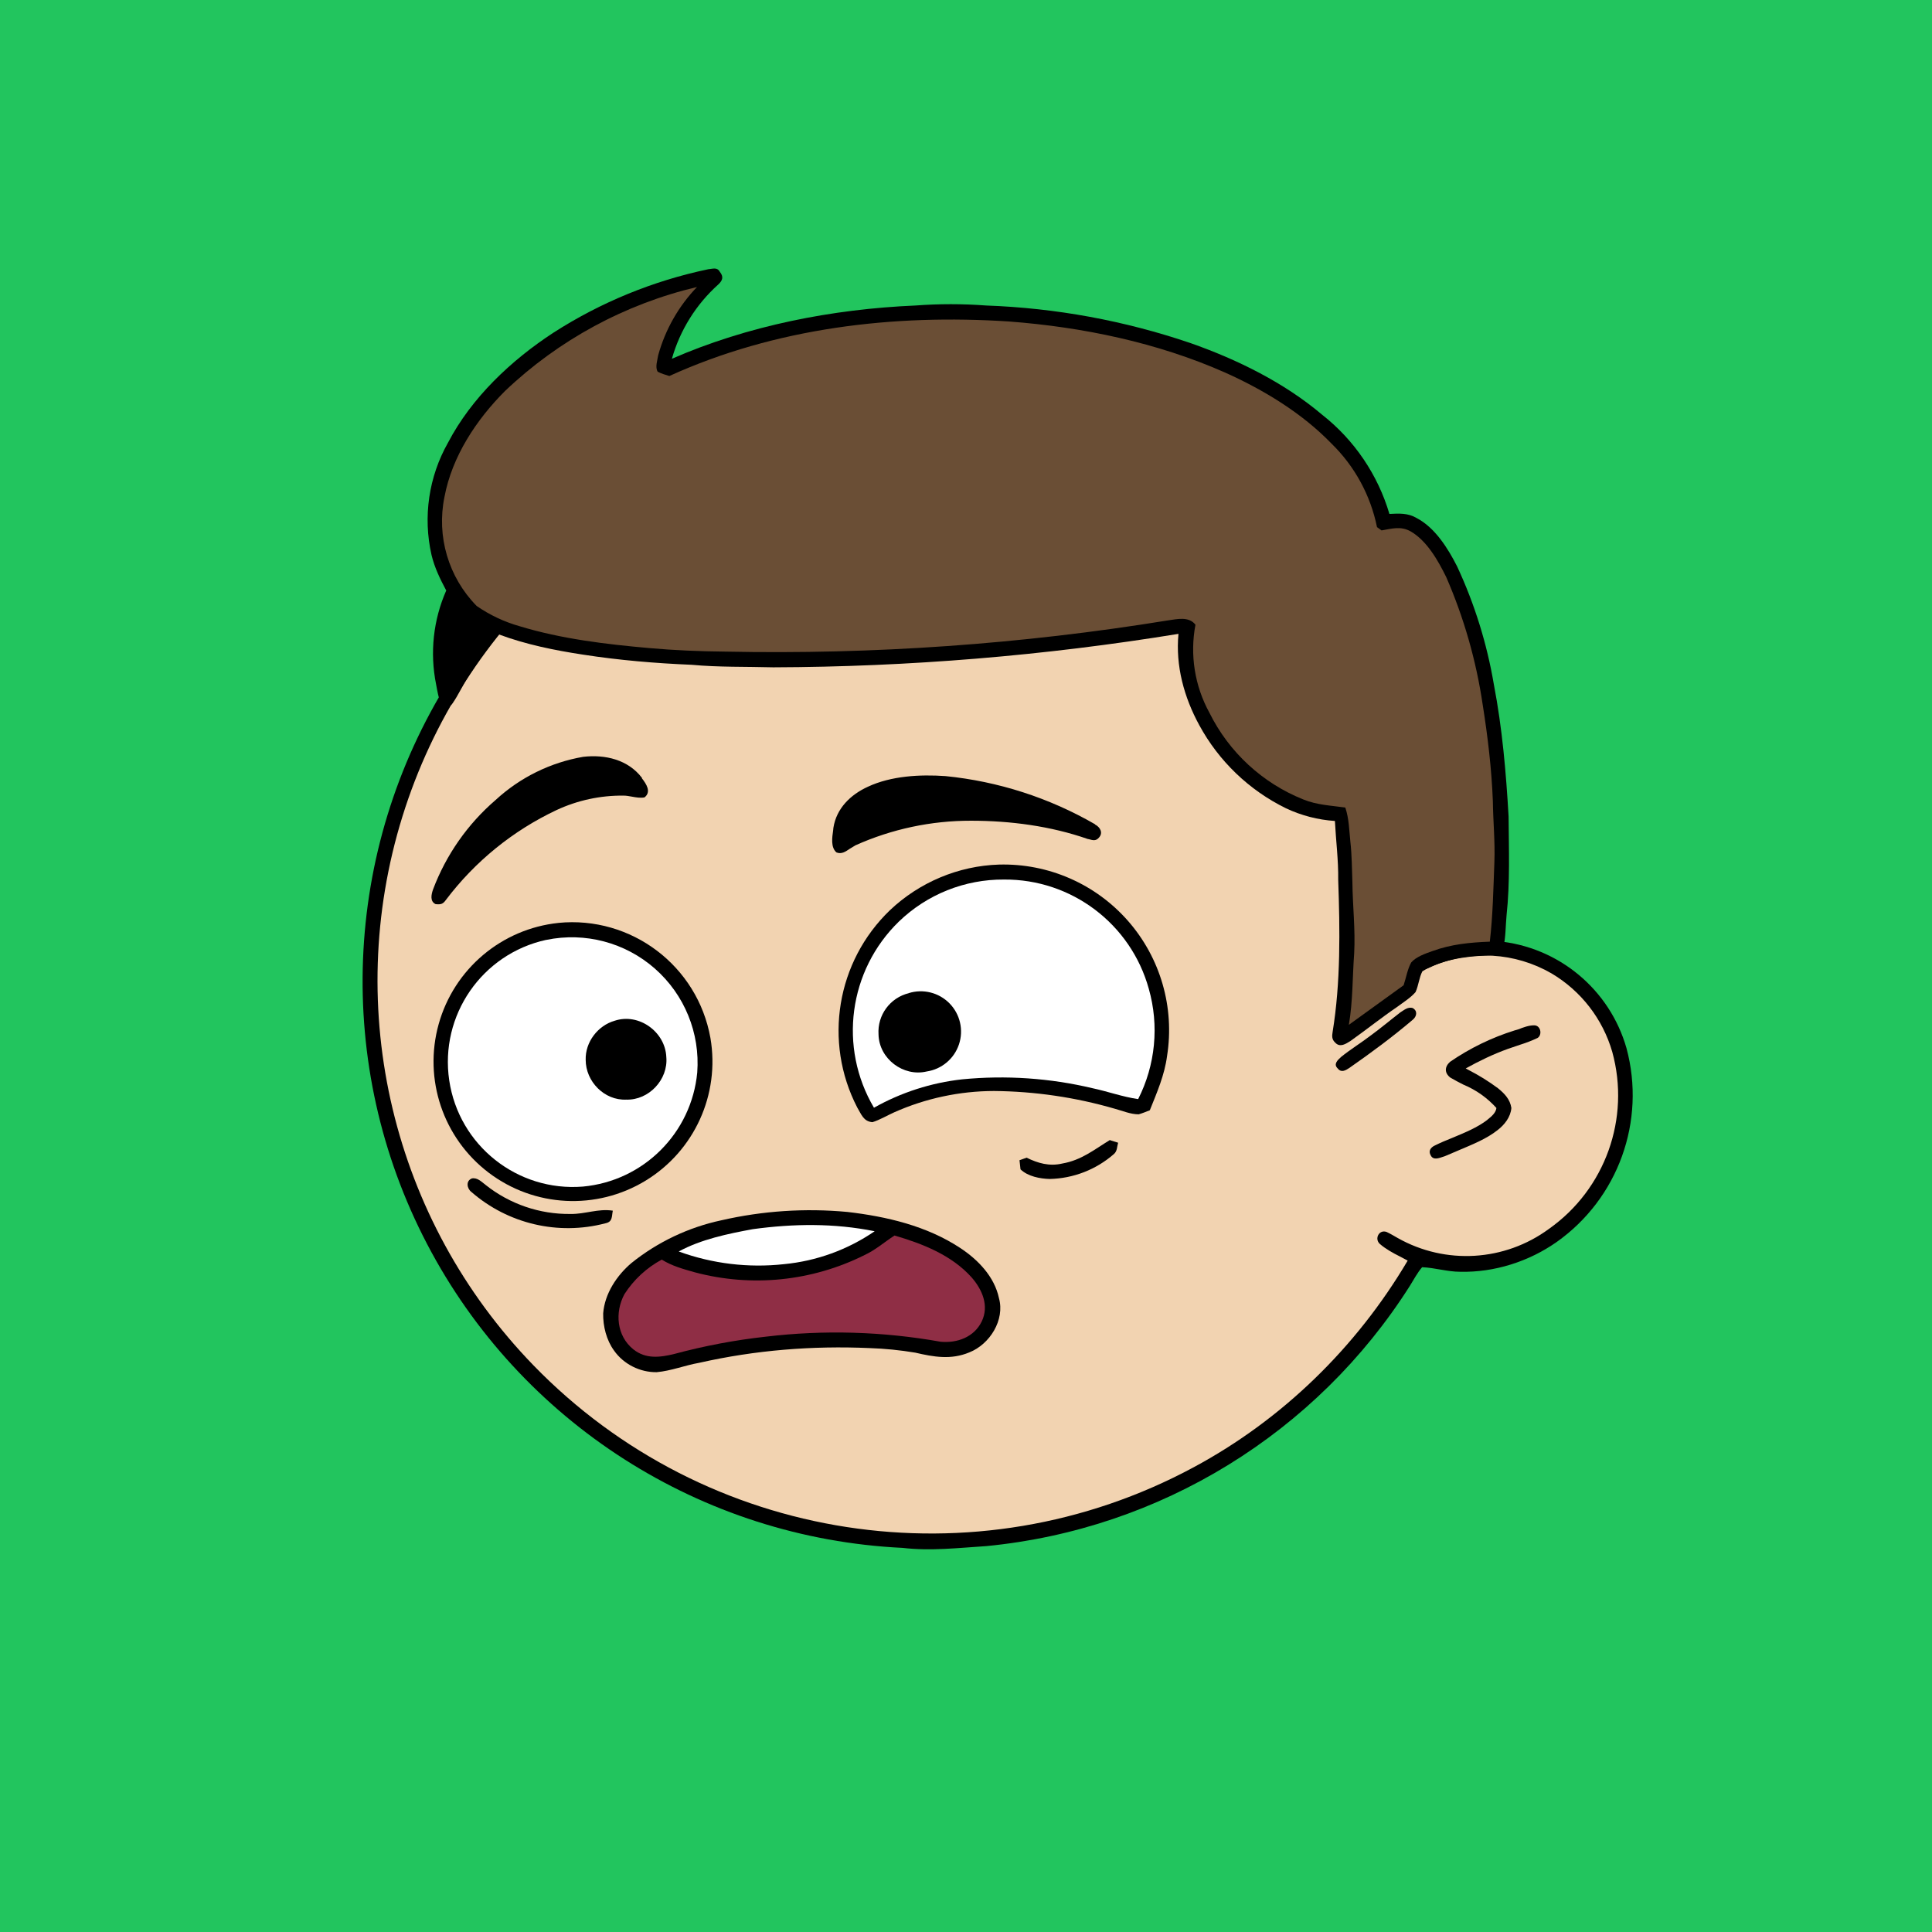
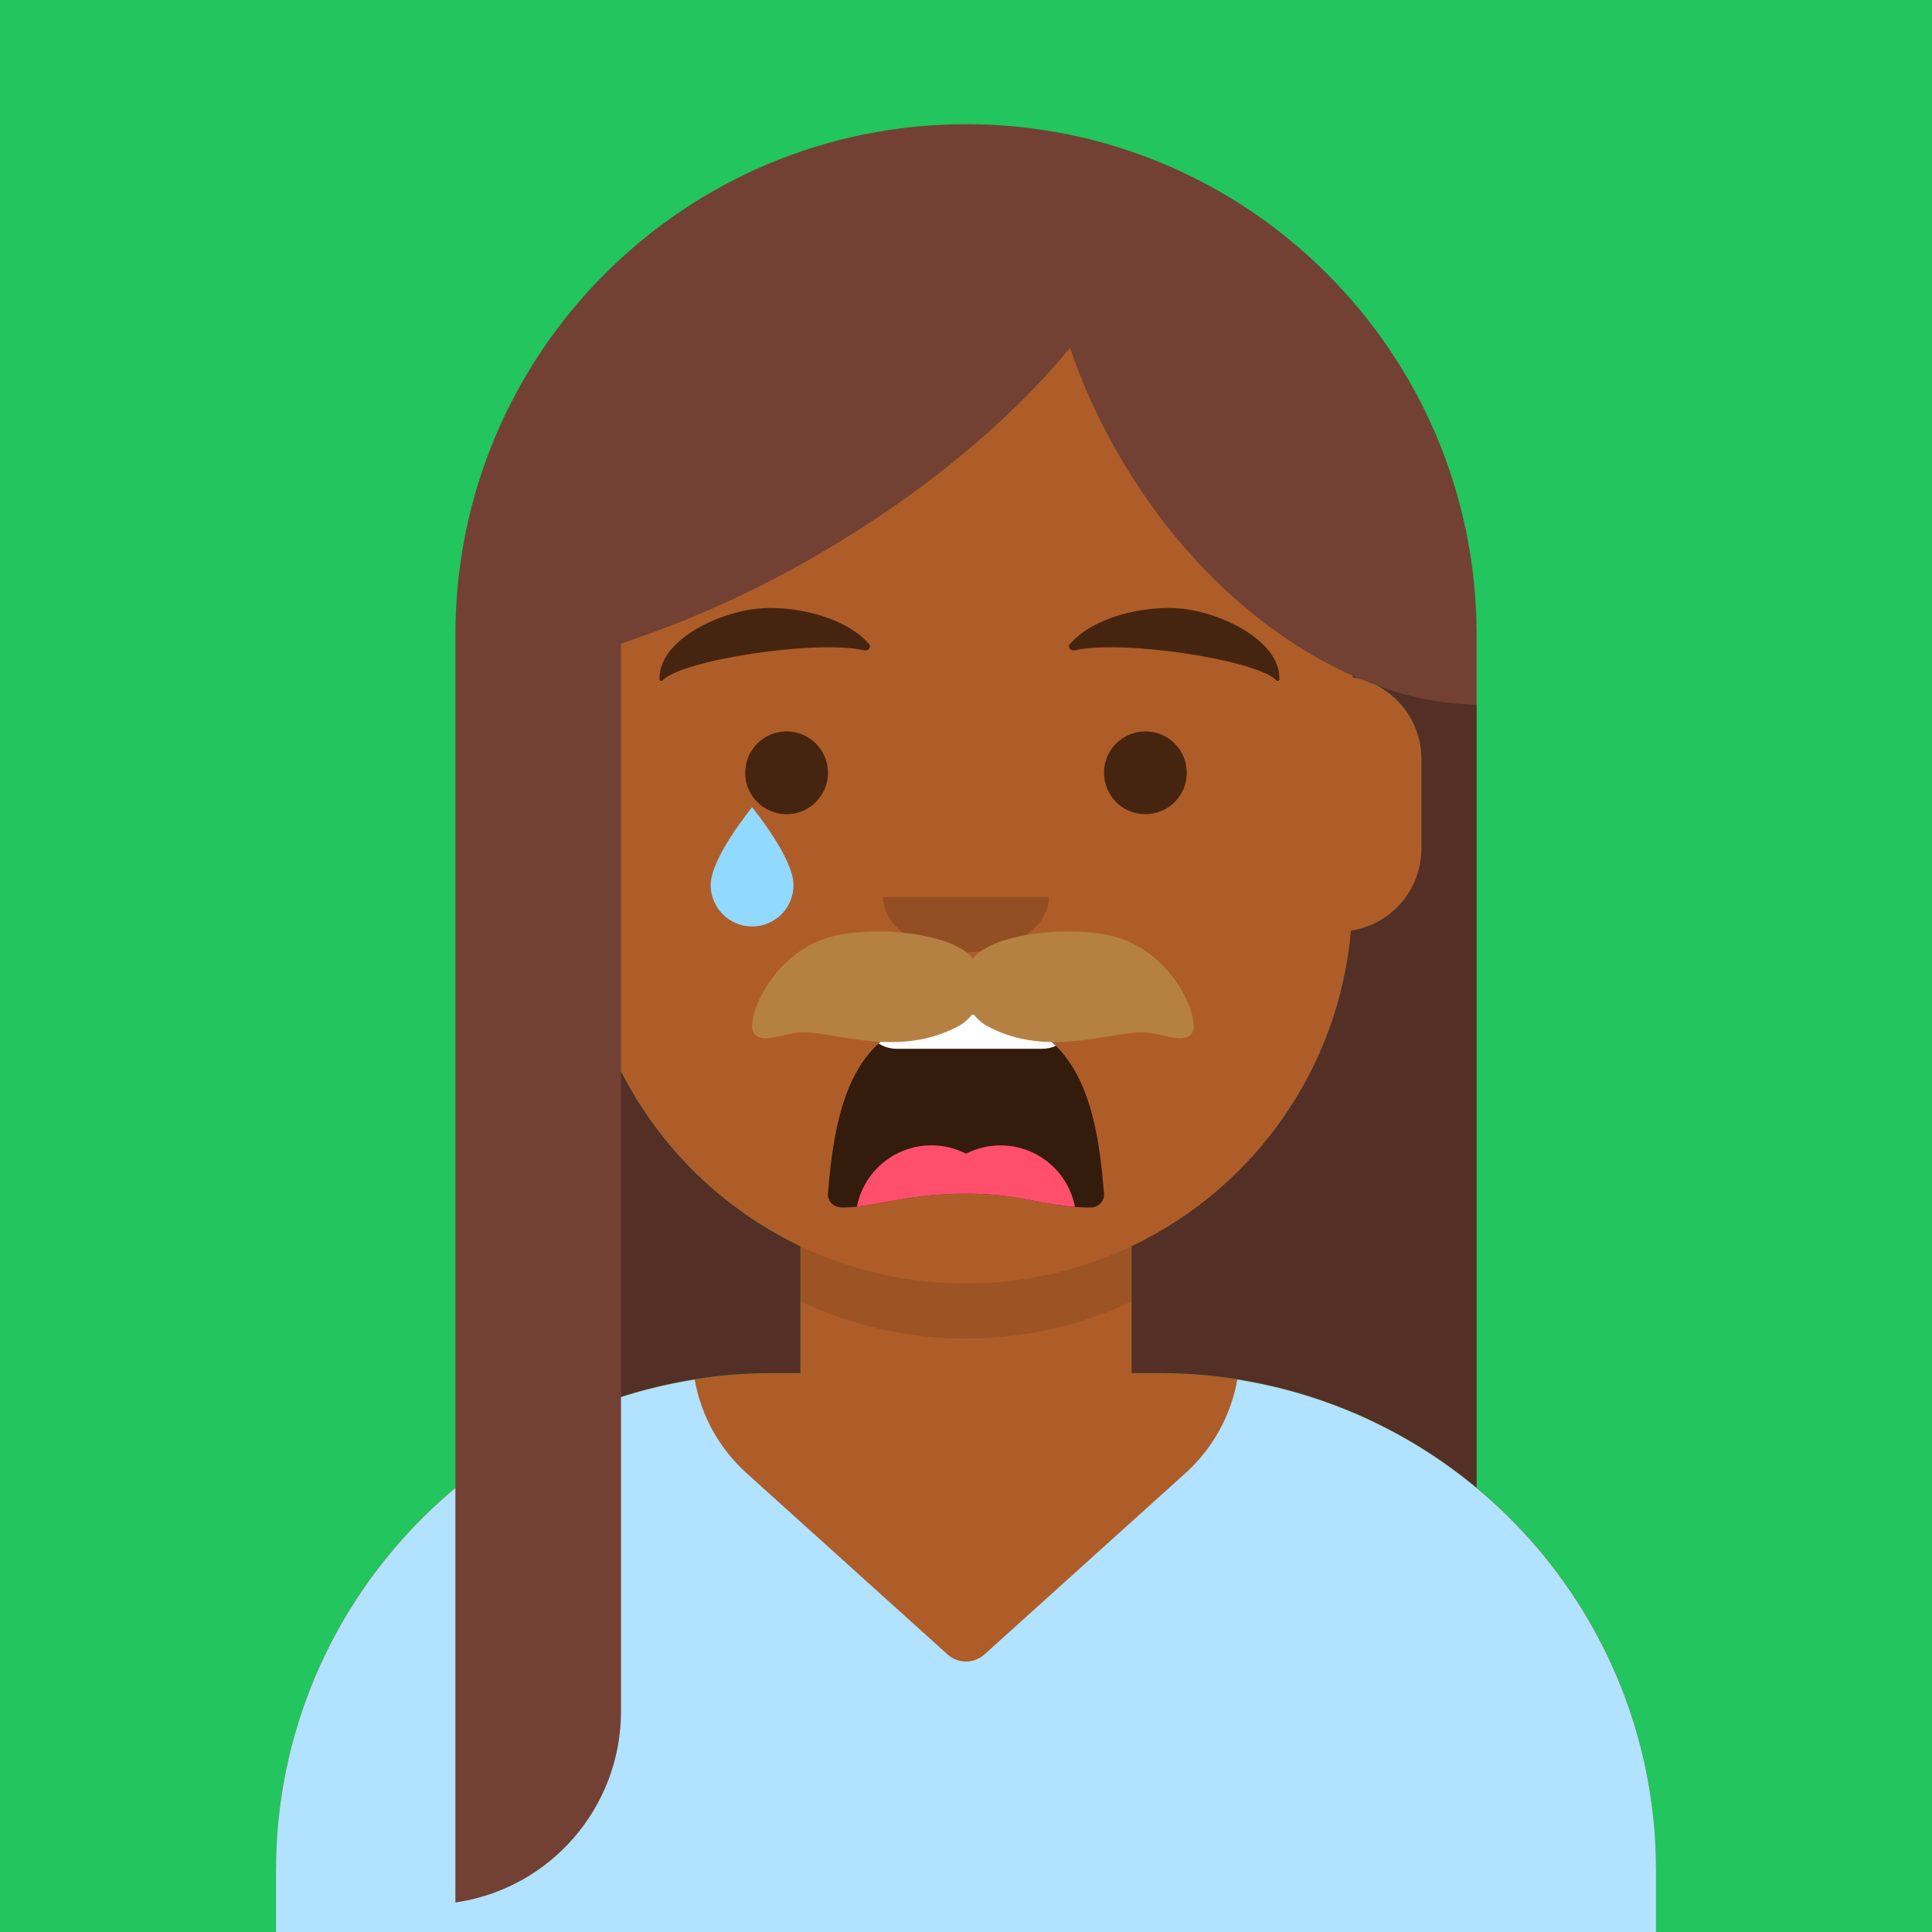
- <svg xmlns="http://www.w3.org/2000/svg" viewBox="0 0 762 762" fill="none" shape-rendering="auto">
+ <svg xmlns="http://www.w3.org/2000/svg" viewBox="0 0 280 280" fill="none" shape-rendering="auto">
  <mask id="viewboxMask">
-     <rect width="762" height="762" rx="0" ry="0" x="0" y="0" fill="#fff" />
+     <rect width="280" height="280" rx="0" ry="0" x="0" y="0" fill="#fff" />
  </mask>
  <g mask="url(#viewboxMask)">
-     <rect fill="#22c55e" width="762" height="762" x="0" y="0" />
-     <path d="M396 164.8a224.8 224.8 0 0 1 104.8 42.4c6.2 4.9 12.5 9.4 18 15a225.4 225.4 0 0 1 71.8 149 58.5 58.5 0 0 1 50.9 42.2 71 71 0 0 1-27.6 76.5c-11 7.7-24.5 12-38 11.7-5 0-10-1.6-15-1.8-1.9 2.2-3.3 4.9-4.8 7.3A223.3 223.3 0 0 1 389 609.8c-11 .7-21.9 2-33 .7a223.7 223.7 0 0 1-178.8-342.3A223.4 223.4 0 0 1 352 163.5c14.6-1.4 29.4-.3 44 1.3Z" fill="#000" />
-     <path fill-rule="evenodd" clip-rule="evenodd" d="M498.8 213.2A216 216 0 0 0 363 169c-13-.2-26.2 1.6-39 4a218 218 0 0 0-113.6 365.5 218.5 218.5 0 0 0 260.4 40.2c35-18.8 64.2-47.3 84.4-81.5l-3-1.6c-2.8-1.4-5.7-3-8-5-2.2-2-.3-5.8 2.7-4.7 1.5.7 3 1.6 4.4 2.4a55 55 0 0 0 59.6-3.6 64.5 64.5 0 0 0 25-69.8 53.1 53.1 0 0 0-24-31 52.6 52.6 0 0 0-47-2.8c-1.6.8-3.4 1.5-5 1.3-2.5-.2-2.8-4.2-.6-5.2 8-4 16.5-5.6 25.4-6.4a217 217 0 0 0-72-146.4c-4.4-4-8.7-8.1-13.9-11.3Zm107.6 196.2c2-1.2 1.3-5.1-1.4-5-2 0-4.2.8-6.2 1.6l-1.4.4a95.1 95.1 0 0 0-25.5 12.4c-2.2 2-2.2 4.4.1 6.2a92 92 0 0 0 5.2 2.8 36 36 0 0 1 13 9.2c-.2 1.9-2 3.4-3.4 4.5l-.2.2c-3.9 3-8.8 5-13.6 7-2.5 1-4.9 2-7.1 3.1-1.7.8-2.6 2.2-1.6 3.9 1 2 3.2 1.1 5 .5l.6-.2 5.4-2.3c5.4-2.3 11-4.5 15.4-8 2.7-2.1 5.1-5.1 5.4-8.7-.5-3.4-2.7-5.7-5.3-7.8a83 83 0 0 0-11.6-7.2l-1.1-.6c5.4-3 10.8-5.6 16.6-7.7l5-1.7a52 52 0 0 0 6.7-2.6Z" fill="#f2d3b1" />
-     <g transform="translate(-161 -83)">
-       <path d="M555 424a65.3 65.3 0 0 1 66.3 75.5c-1 7.6-4 14.4-6.8 21.4-1.5.6-3 1.2-4.4 1.6-3.2 0-6.4-1.4-9.4-2.2a176.2 176.2 0 0 0-47.7-7 97.3 97.3 0 0 0-39.3 8.4c-2.9 1.3-5.7 3-8.6 3.9-3.6-.3-4.4-3.2-6-5.8A65.9 65.9 0 0 1 512 442c11.6-11 27-17.5 43-18Z" fill="#000" />
-       <path d="M557 429.9a58.8 58.8 0 0 1 57.1 43.1 59.9 59.9 0 0 1-4.2 43.5c-6.2-.9-11.9-3-18-4.3a156.5 156.5 0 0 0-51.4-3.5 91.3 91.3 0 0 0-34.8 11.2 59.9 59.9 0 0 1 9.8-73.4 59.1 59.1 0 0 1 41.5-16.6Z" fill="#fff" />
-       <path d="M381.2 447a55.4 55.4 0 0 1 60 45.4 55 55 0 1 1-59.9-45.4Z" fill="#000" />
-       <path d="M376.5 453.7A49.6 49.6 0 0 1 436 506a49.9 49.9 0 0 1-45.1 45 49.3 49.3 0 0 1-14.5-97.3Z" fill="#fff" />
-       <path d="M519.4 474.7a15.9 15.9 0 1 1 7.1 30.9c-9.2 2.2-18.8-5-19-14.6a15.7 15.7 0 0 1 12-16.3ZM403.4 485.6c9.6-3.2 20 4.4 20.4 14.3.8 8.9-6.9 17.1-15.8 16.8-8.6.4-16-7.1-16-15.7-.2-7 4.8-13.5 11.4-15.4ZM598.8 532.7l3.2 1c-.5 1.7-.3 3.3-1.7 4.5A39.8 39.8 0 0 1 575 548c-3.8-.1-8.6-1-11.5-3.8l-.4-3.6 2.8-1c4.5 2.2 9 3.5 14.1 2.3 7.5-1.3 12.6-5.5 18.8-9.3ZM347 547.8c2.3-.5 4 1.4 5.6 2.6a52.7 52.7 0 0 0 33.4 11.4c5.8.1 10.9-2.2 16.7-1.3-.5 2.4 0 4.4-3 5a58 58 0 0 1-52.8-12.4c-1.8-1.4-2.2-4.4.2-5.3Z" fill="#000" />
+     <rect fill="#22c55e" width="280" height="280" x="0" y="0" />
+     <g transform="translate(8)">
+       <path d="M132 36a56 56 0 0 0-56 56v6.17A12 12 0 0 0 66 110v14a12 12 0 0 0 10.3 11.88 56.04 56.04 0 0 0 31.7 44.73v18.4h-4a72 72 0 0 0-72 72v9h200v-9a72 72 0 0 0-72-72h-4v-18.39a56.04 56.04 0 0 0 31.7-44.73A12 12 0 0 0 198 124v-14a12 12 0 0 0-10-11.83V92a56 56 0 0 0-56-56Z" fill="#ae5d29" />
+       <path d="M108 180.61v8a55.79 55.79 0 0 0 24 5.39c8.59 0 16.73-1.93 24-5.39v-8a55.79 55.79 0 0 1-24 5.39 55.79 55.79 0 0 1-24-5.39Z" fill="#000" fill-opacity=".1" />
+       <g transform="translate(0 170)">
+         <path d="M92.68 29.94A72.02 72.02 0 0 0 32 101.05V110h200v-8.95a72.02 72.02 0 0 0-60.68-71.11 23.87 23.87 0 0 1-7.56 13.6l-29.08 26.23a4 4 0 0 1-5.36 0l-29.08-26.23a23.87 23.87 0 0 1-7.56-13.6Z" fill="#b1e2ff" />
+       </g>
+       <g transform="translate(78 134)">
+         <path fill-rule="evenodd" clip-rule="evenodd" d="M34 38.86C35.14 24.88 38.24 13.01 54 13c15.76 0 18.92 11.94 20 26 .08 1.12-.83 2-1.96 2-6.69 0-9.37-2-18.05-2-8.7 0-13.24 2-17.9 2-1.15 0-2.2-.74-2.1-2.14Z" fill="#000" fill-opacity=".7" />
+         <path d="M67.02 17.57c-.61.28-1.3.43-2.02.43H44c-.98 0-1.9-.28-2.67-.77C44.23 14.57 48.28 13 54 13c5.95 0 10.1 1.7 13.02 4.57Z" fill="#fff" />
+         <path d="M69.8 40.92a44.2 44.2 0 0 1-5.54-.82c-2.73-.53-5.65-1.1-10.27-1.1-5.02 0-8.66.66-11.74 1.23-1.45.26-2.77.5-4.06.65A11 11 0 0 1 54 33.2a11 11 0 0 1 15.8 7.72Z" fill="#FF4F6D" />
+       </g>
+       <g transform="translate(104 122)">
+         <path fill-rule="evenodd" clip-rule="evenodd" d="M16 8c0 4.42 5.37 8 12 8s12-3.58 12-8" fill="#000" fill-opacity=".16" />
+       </g>
+       <g transform="translate(76 90)">
+         <path d="M25 27s-6 7.27-6 11.27a6 6 0 1 0 12 0c0-4-6-11.27-6-11.27Z" fill="#92D9FF" />
+         <path d="M36 22a6 6 0 1 1-12 0 6 6 0 0 1 12 0ZM88 22a6 6 0 1 1-12 0 6 6 0 0 1 12 0Z" fill="#000" fill-opacity=".6" />
+       </g>
+       <g transform="translate(76 82)">
+         <path d="M26.55 6.15c-5.8.27-15.2 4.49-14.96 10.34.01.18.3.27.43.12 2.76-2.96 22.32-5.95 29.2-4.36.64.14 1.12-.48.72-.93-3.43-3.85-10.2-5.43-15.4-5.18ZM86.45 6.15c5.8.27 15.2 4.49 14.96 10.34-.01.18-.3.27-.43.12-2.76-2.96-22.32-5.95-29.2-4.36-.64.14-1.12-.48-.72-.93 3.43-3.85 10.2-5.43 15.4-5.18Z" fill-rule="evenodd" clip-rule="evenodd" fill="#000" fill-opacity=".6" />
+       </g>
+       <g transform="translate(-1)">
+         <path d="M157 180.61V199h4a71.7 71.7 0 0 1 46 16.6V92a74 74 0 0 0-148 0v183.72A28 28 0 0 0 83 248v-45.58a71.95 71.95 0 0 1 22-3.42h4v-18.39a56.24 56.24 0 0 1-26-25.36V93.27a150 150 0 0 0 28.34-12.77c15.4-8.9 28.1-19.56 36.73-30.1 1.76 5.2 4.1 10.4 7.04 15.48 8.78 15.2 21.12 26.35 33.9 32.04v.25c.4.06.8.15 1.18.26.77.32 1.55.62 2.33.9A12 12 0 0 1 199 110v13a12 12 0 0 1-10.22 11.87A56.03 56.03 0 0 1 157 180.6Z" fill="#724133" />
+         <path d="M157 199v-18.39a56.03 56.03 0 0 0 31.8-45.74A12 12 0 0 0 199 123v-13a12 12 0 0 0-6.5-10.66 44.57 44.57 0 0 0 14.5 2.8v113.47A71.7 71.7 0 0 0 161 199h-4ZM83 202.42v-47.17a56.24 56.24 0 0 0 26 25.36V199h-4c-7.67 0-15.07 1.2-22 3.42ZM189 97.92v.25c.4.06.8.15 1.18.26l-1.18-.51Z" fill="#000" fill-opacity=".27" />
+       </g>
+       <g transform="translate(49 72)">
+         <path d="M84 66.94c-2.5-3.34-12.27-4.75-19.28-3.48-9.65 1.76-13.74 12.3-12.5 14.22.77 1.2 2.48.8 4.26.38.8-.2 1.64-.38 2.4-.43 1.48-.09 3.34.22 5.44.57 4.98.82 11.37 1.88 17.63-1.51A6.04 6.04 0 0 0 84 74.84a6.04 6.04 0 0 0 2.05 1.85c6.25 3.39 12.64 2.33 17.62 1.5 2.1-.34 3.96-.65 5.45-.56.76.05 1.59.24 2.4.43 1.78.41 3.49.81 4.26-.38 1.24-1.91-2.85-12.46-12.5-14.22-7.02-1.27-16.78.14-19.28 3.48Z" fill="#b58143" />
+       </g>
+       <g transform="translate(62 42)" />
    </g>
-     <g transform="translate(-161 -83)">
-       <path d="M414.2 389.8c-5.5-7.2-14.5-9.3-23.2-8.3a68 68 0 0 0-34.5 17 87.2 87.2 0 0 0-24.7 35.3c-.7 2-1.3 4.7 1 5.8 2.1.2 2.9 0 4.1-1.7a117.4 117.4 0 0 1 43.6-35.4 61 61 0 0 1 26.5-5.7c1 0 2.1.2 3.2.4 1.7.3 3.3.6 5 .3 2.8-2.2.7-5.3-1-7.5v-.2ZM592.9 408.1a147.2 147.2 0 0 0-59-19c-10-.7-21.4-.1-30.6 4.2-6.8 3.1-12.4 8.5-13.6 16.2l-.1 1c-.4 2.8-1 6.7 1.3 8.7 2 .8 3.6-.3 5.2-1.4l2.3-1.4a111 111 0 0 1 45.6-9.7c15.5 0 31.4 2.1 46 7.2l.5.1c1.5.4 2.7.8 3.9-.6 1.8-1.9.5-4.2-1.5-5.2Z" fill="#000" />
-     </g>
-     <g transform="translate(-161 -83)">
-       <path d="M495.2 561c15.5 1.8 31.3 5.5 44.5 14.2 7 4.6 13.5 11.3 15.3 19.8 2.4 8.6-3.6 18.2-11.7 21.4-7.2 3-14 1.8-21.3.1-6-1-12-1.6-18-1.8-22.6-1-45.1.8-67.2 5.8-5.7 1-11.1 3.2-16.8 3.7-6.5.1-13-3.1-16.8-8.5-3-4.1-4.4-9.6-4.3-14.7.6-7.8 5.4-15 11.2-19.9a85 85 0 0 1 35.4-16.8 157 157 0 0 1 49.7-3.3Z" fill="#000" />
-       <path d="M506 568.6a76 76 0 0 1-35.8 13 92 92 0 0 1-41.5-5c8.8-4.8 19.4-7 29.2-8.8 16.1-2.2 32.1-2.4 48 .8Z" fill="#fff" />
-       <path d="M513.8 570.3c11 3.2 22.5 7.7 30.4 16.5 4.2 4.8 7 11.2 4 17.4-3 6.2-9.7 8.6-16.2 8a234.4 234.4 0 0 0-69-2 239.8 239.8 0 0 0-36 6.8c-5.7 1.4-11.3 2.1-16.2-1.8-6.6-5.3-7.4-14.6-3.5-21.8a40.2 40.2 0 0 1 14.7-13.6c4 2.5 8.4 3.7 13 5a95 95 0 0 0 67-6.8c4.3-2 7.8-5.1 11.8-7.7Z" fill="#8F2E45" />
-     </g>
-     <g transform="translate(-161 -83)" />
-     <g transform="translate(-161 -83)" />
-     <g transform="translate(-161 -83)">
-       <g fill="#000">
-         <path d="M440.2 189.2c1.8-.1 3.6-1 4.7 1 1.6 2 1.1 3.4-.6 5a62.2 62.2 0 0 0-18.3 29.3c30-13.1 63.4-19.6 96-21 9.4-.7 18.6-.7 28 0a281 281 0 0 1 80.5 14.8c18.5 6.5 37 15.6 52 28.3a77.8 77.8 0 0 1 26.5 39.1c3.8-.2 7.3-.4 10.7 1.6 7.3 3.8 12.4 12 16 19.1a182.4 182.4 0 0 1 14.5 46.6c3.3 17.2 4.8 34.6 5.8 52 .1 13 .6 26.1-.8 39-.4 4.3-.3 8.7-1.3 12.9-1 3-4.4 2.7-6.9 3-8.3.3-17.8 1.7-25 6.2-1.3 2.5-1.5 5.6-2.7 8.2-2 2.3-4.8 4-7.2 5.8-6.3 4.3-12.3 9.1-18.5 13.5-1.8 1.1-4.1 2.7-6 .6-1.3-1.2-1.3-2.5-1-4.2 3.2-19.6 2.9-40.2 2.2-60 .1-7.8-.9-15.4-1.3-23.2a53.7 53.7 0 0 1-19.3-5A77.9 77.9 0 0 1 634 369c-6-11-9.4-23.4-8.2-36A1013.5 1013.5 0 0 1 466 346.2c-10.8-.3-21.5 0-32.2-1-14.4-.6-28.6-1.8-42.8-4-11.2-1.7-22.6-4-33.3-8-4.9 5-8 10.7-11.9 16.5-2.3 3.5-4 7.4-6.3 10.7-1 1.6-3.2 1.8-4.4.3-1.2-2.3-1.6-5.2-2.1-7.8a61.6 61.6 0 0 1 4-37c-2.4-4.5-4.6-9-5.8-14a62 62 0 0 1 6.5-44.3c9.3-17.8 24.9-32.5 41.6-43.4a182.2 182.2 0 0 1 61-25Z" />
-         <path d="M340.5 321.2c3.1 4.3 7.2 7.2 11.8 9.7-5 6.6-9.6 13.5-14 20.5-1.2-9-1.5-17.8 1.2-26.6l1-3.6ZM718.2 480.6c2 1.1 1.6 3.3 0 4.6-8 6.8-16.4 13-25 19-1.5 1-3.2 2-4.6.2-1.8-1.7 0-3.3 1.3-4.5 3.7-3 7.8-5.5 11.6-8.4 4-2.9 7.9-6.2 11.8-9.2 1.6-1 3-2.3 5-1.7Z" />
-       </g>
-       <path d="M436 196.1a63 63 0 0 0-15.4 27c-.3 2-1.3 4.7-.2 6.5 1.5.8 3 1.2 4.6 1.7 41.8-19 88.5-24.5 134-21.5 29 2.2 58.4 8.3 85.1 20.1 15.2 6.8 30.4 16 42 28a63.7 63.7 0 0 1 18 33l1.8 1.3c4.1-.7 7.6-1.8 11.5.4 6.4 3.7 10.8 11.5 14 18a198.7 198.7 0 0 1 14.4 50.4c2 12.6 3.5 25.3 4 38 .1 8 .9 16 .6 24-.4 10.5-.6 21-1.8 31.4-7.8.3-15.2 1-22.6 3.7-2.8 1-6.4 2.2-8.4 4.5-1.5 2.7-2 6-3 9L693 487.2c1.6-9.3 1.4-18.7 2.1-28.2.5-9.4-.6-18.6-.7-28-.2-5.4-.2-10.7-.8-16-.5-4.7-.5-9-2-13.5-5.7-.8-11.2-1-16.6-3.2a70.6 70.6 0 0 1-37-34.2 52 52 0 0 1-5.5-34.7c-2.6-3.4-7.3-2.2-10.9-1.7A964.5 964.5 0 0 1 447 340c-10-.1-20-.5-30-1.4-17-1.5-34.6-3.6-51-8.6a57 57 0 0 1-17-8 47.7 47.7 0 0 1-12.7-43c3-16 12.6-30.5 23.9-41.8a165 165 0 0 1 75.7-41Z" fill="#6a4e35" />
-     </g>
-     <g transform="translate(-161 -83)" />
  </g>
</svg>
